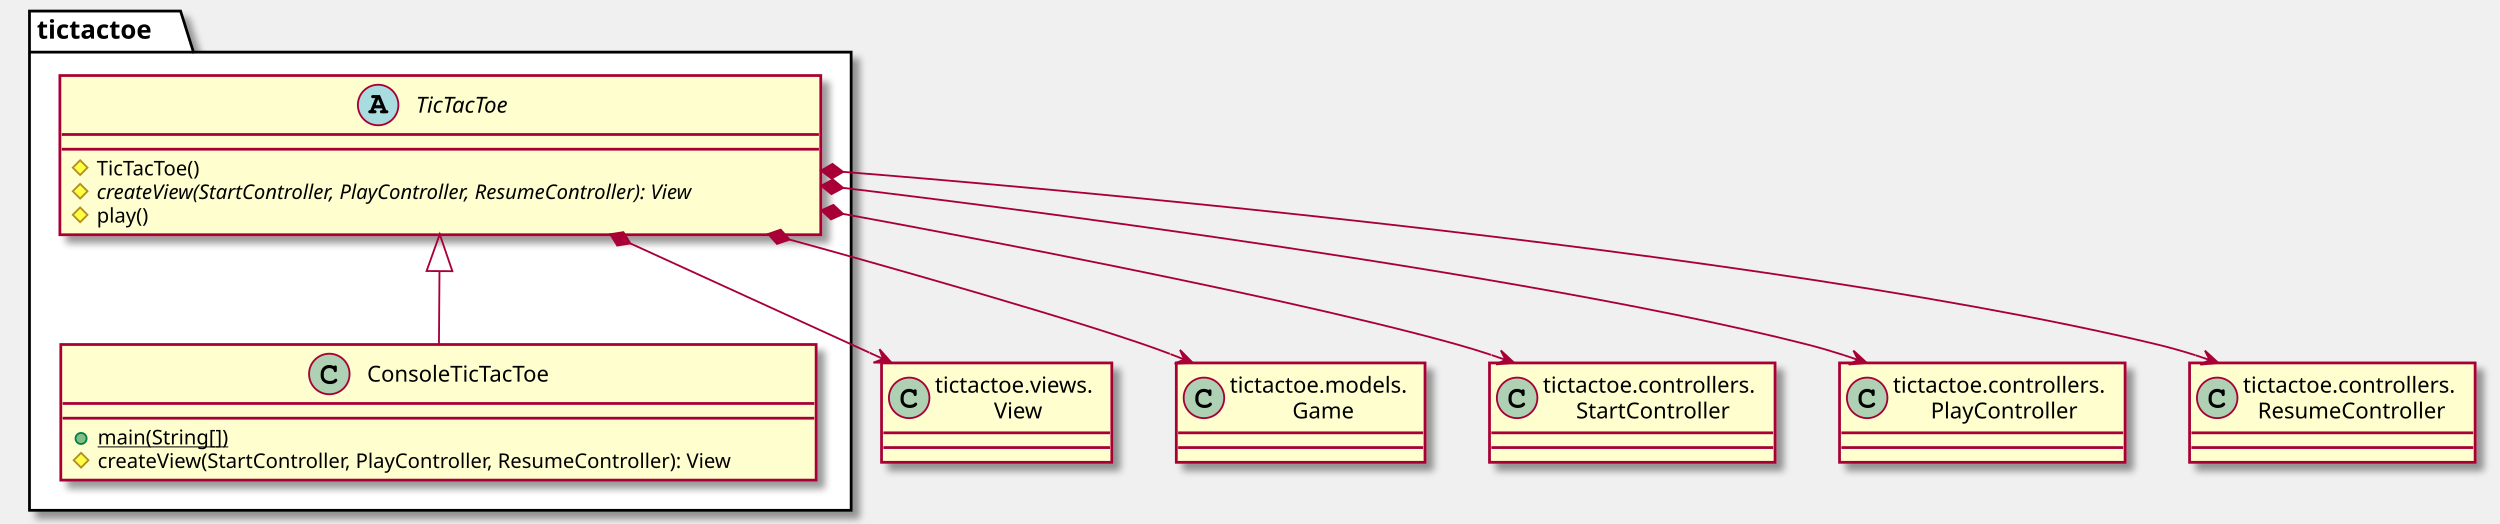
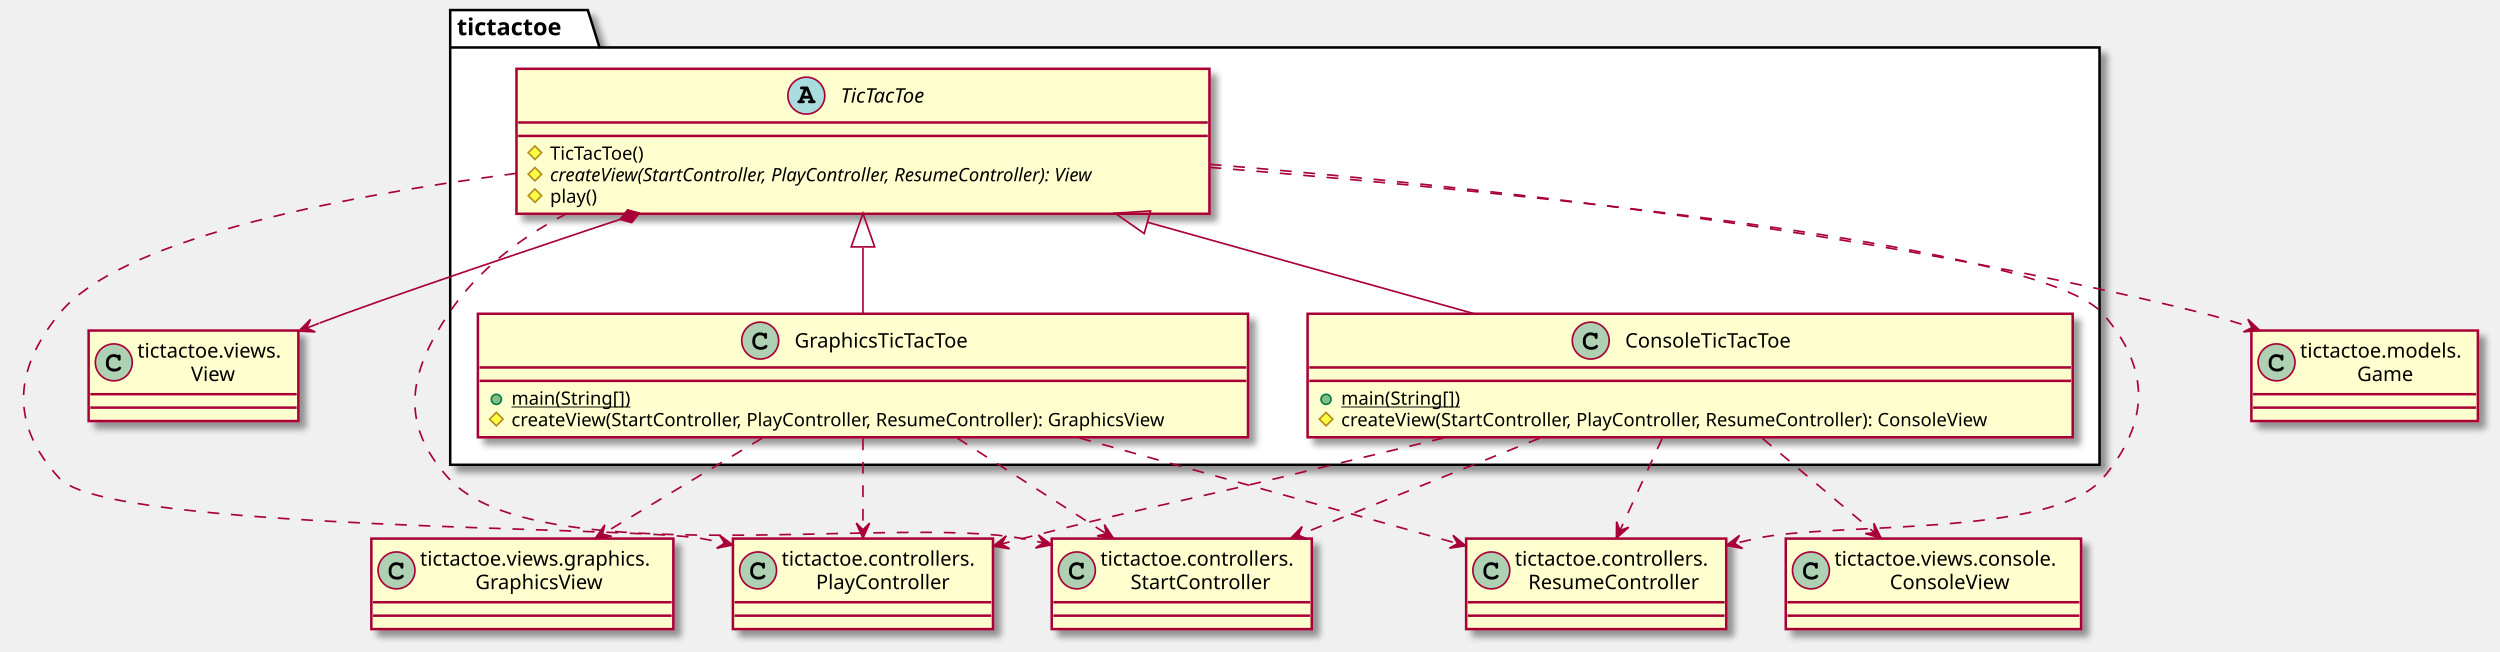
- <svg xmlns="http://www.w3.org/2000/svg" contentScriptType="application/ecmascript" contentStyleType="text/css" height="284px" preserveAspectRatio="none" style="width:1357px;height:284px;" version="1.1" viewBox="0 0 1357 284" width="1357px" zoomAndPan="magnify">
+ <svg xmlns="http://www.w3.org/2000/svg" contentScriptType="application/ecmascript" contentStyleType="text/css" height="388px" preserveAspectRatio="none" style="width:1490px;height:388px;" version="1.1" viewBox="0 0 1490 388" width="1490px" zoomAndPan="magnify">
  <defs>
-     <filter height="300%" id="f1s7tph4d55kn3" width="300%" x="-1" y="-1">
+     <filter height="300%" id="f16xtj87e3ep3w" width="300%" x="-1" y="-1">
      <feGaussianBlur result="blurOut" stdDeviation="2.0" />
      <feColorMatrix in="blurOut" result="blurOut2" type="matrix" values="0 0 0 0 0 0 0 0 0 0 0 0 0 0 0 0 0 0 .4 0" />
      <feOffset dx="4.0" dy="4.0" in="blurOut2" result="blurOut3" />
      <feBlend in="SourceGraphic" in2="blurOut3" mode="normal" />
    </filter>
  </defs>
  <g>
-     <polygon fill="#FFFFFF" filter="url(#f1s7tph4d55kn3)" points="16,6,98,6,105,28.297,462,28.297,462,277,16,277,16,6" style="stroke:#000000;stroke-width:1.5;" />
-     <line style="stroke:#000000;stroke-width:1.5;" x1="16" x2="105" y1="28.297" y2="28.297" />
-     <text fill="#000000" font-family="sans-serif" font-size="14" font-weight="bold" lengthAdjust="spacingAndGlyphs" textLength="76" x="20" y="20.995">tictactoe</text>
-     <rect codeLine="7" fill="#FEFECE" filter="url(#f1s7tph4d55kn3)" height="73.609" id="tictactoe.ConsoleTicTacToe" style="stroke:#A80036;stroke-width:1.5;" width="410" x="33" y="187" />
-     <ellipse cx="178.75" cy="203" fill="#ADD1B2" rx="11" ry="11" style="stroke:#A80036;stroke-width:1.0;" />
-     <path d="M181.094,198.672 C180.156,198.234 179.562,198.094 178.688,198.094 C176.062,198.094 174.062,200.172 174.062,202.891 L174.062,204.016 C174.062,206.594 176.172,208.484 179.062,208.484 C180.281,208.484 181.438,208.188 182.188,207.641 C182.766,207.234 183.094,206.781 183.094,206.391 C183.094,205.938 182.703,205.547 182.234,205.547 C182.016,205.547 181.812,205.625 181.625,205.812 C181.172,206.297 181.172,206.297 180.984,206.391 C180.562,206.656 179.875,206.781 179.109,206.781 C177.062,206.781 175.766,205.688 175.766,203.984 L175.766,202.891 C175.766,201.109 177.016,199.797 178.75,199.797 C179.328,199.797 179.938,199.953 180.406,200.203 C180.891,200.484 181.062,200.703 181.156,201.109 C181.219,201.516 181.25,201.641 181.391,201.766 C181.531,201.906 181.766,202.016 181.984,202.016 C182.25,202.016 182.516,201.875 182.688,201.656 C182.797,201.5 182.828,201.312 182.828,200.891 L182.828,199.469 C182.828,199.031 182.812,198.906 182.719,198.75 C182.562,198.484 182.281,198.344 181.984,198.344 C181.688,198.344 181.484,198.438 181.266,198.75 L181.094,198.672 Z " fill="#000000" />
-     <text fill="#000000" font-family="sans-serif" font-size="12" lengthAdjust="spacingAndGlyphs" textLength="110" x="199.25" y="207.154">ConsoleTicTacToe</text>
-     <line style="stroke:#A80036;stroke-width:1.5;" x1="34" x2="442" y1="219" y2="219" />
-     <line style="stroke:#A80036;stroke-width:1.5;" x1="34" x2="442" y1="227" y2="227" />
-     <ellipse cx="44" cy="238" fill="#84BE84" rx="3" ry="3" style="stroke:#038048;stroke-width:1.0;" />
-     <text fill="#000000" font-family="sans-serif" font-size="11" lengthAdjust="spacingAndGlyphs" text-decoration="underline" textLength="77" x="53" y="241.21">main(String[])</text>
-     <polygon fill="#FFFF44" points="44,245.805,48,249.805,44,253.805,40,249.805" style="stroke:#B38D22;stroke-width:1.0;" />
-     <text fill="#000000" font-family="sans-serif" font-size="11" lengthAdjust="spacingAndGlyphs" textLength="384" x="53" y="254.015">createView(StartController, PlayController, ResumeController): View</text>
-     <rect codeLine="13" fill="#FEFECE" filter="url(#f1s7tph4d55kn3)" height="86.414" id="tictactoe.TicTacToe" style="stroke:#A80036;stroke-width:1.5;" width="413" x="32.5" y="41" />
-     <ellipse cx="205.25" cy="57" fill="#A9DCDF" rx="11" ry="11" style="stroke:#A80036;stroke-width:1.0;" />
-     <path d="M207.328,58.812 L207.719,59.797 L207.328,59.797 C206.875,59.797 206.766,59.812 206.609,59.922 C206.359,60.078 206.203,60.359 206.203,60.656 C206.203,60.922 206.344,61.172 206.562,61.328 C206.703,61.453 206.906,61.5 207.328,61.5 L209.688,61.5 C210.047,61.5 210.266,61.469 210.406,61.375 C210.656,61.234 210.812,60.938 210.812,60.656 C210.812,60.375 210.672,60.125 210.453,59.969 C210.281,59.828 210.125,59.797 209.656,59.797 L206.266,51.594 L202.594,51.594 C202.141,51.594 202.016,51.609 201.859,51.703 C201.609,51.875 201.453,52.156 201.453,52.438 C201.453,52.719 201.594,52.969 201.812,53.141 C201.984,53.25 202.156,53.281 202.594,53.281 L203.672,53.281 L201.031,59.797 C200.609,59.797 200.453,59.812 200.297,59.922 C200.047,60.078 199.891,60.359 199.891,60.656 C199.891,61.219 200.266,61.5 201.016,61.5 L203.281,61.5 C203.641,61.5 203.859,61.469 203.984,61.375 C204.25,61.234 204.391,60.938 204.391,60.656 C204.391,60.375 204.266,60.125 204.047,59.953 C203.875,59.828 203.734,59.797 203.281,59.797 L202.891,59.797 L203.281,58.812 L207.328,58.812 Z M206.625,57.109 L203.953,57.109 L205.297,53.844 L206.625,57.109 Z " fill="#000000" />
-     <text fill="#000000" font-family="sans-serif" font-size="12" font-style="italic" lengthAdjust="spacingAndGlyphs" textLength="59" x="225.75" y="61.154">TicTacToe</text>
-     <line style="stroke:#A80036;stroke-width:1.5;" x1="33.5" x2="444.5" y1="73" y2="73" />
-     <line style="stroke:#A80036;stroke-width:1.5;" x1="33.5" x2="444.5" y1="81" y2="81" />
-     <polygon fill="#FFFF44" points="43.5,87,47.5,91,43.5,95,39.5,91" style="stroke:#B38D22;stroke-width:1.0;" />
-     <text fill="#000000" font-family="sans-serif" font-size="11" lengthAdjust="spacingAndGlyphs" textLength="66" x="52.5" y="95.21">TicTacToe()</text>
-     <polygon fill="#FFFF44" points="43.5,99.805,47.5,103.805,43.5,107.805,39.5,103.805" style="stroke:#B38D22;stroke-width:1.0;" />
-     <text fill="#000000" font-family="sans-serif" font-size="11" font-style="italic" lengthAdjust="spacingAndGlyphs" textLength="387" x="52.5" y="108.015">createView(StartController, PlayController, ResumeController): View</text>
-     <polygon fill="#FFFF44" points="43.5,112.609,47.5,116.609,43.5,120.609,39.5,116.609" style="stroke:#B38D22;stroke-width:1.0;" />
-     <text fill="#000000" font-family="sans-serif" font-size="11" lengthAdjust="spacingAndGlyphs" textLength="32" x="52.5" y="120.82">play()</text>
-     <rect codeLine="1" fill="#FEFECE" filter="url(#f1s7tph4d55kn3)" height="53.938" id="View" style="stroke:#A80036;stroke-width:1.5;" width="125" x="478.5" y="197" />
-     <ellipse cx="493.5" cy="215.969" fill="#ADD1B2" rx="11" ry="11" style="stroke:#A80036;stroke-width:1.0;" />
-     <path d="M495.844,211.641 C494.906,211.203 494.312,211.062 493.438,211.062 C490.812,211.062 488.812,213.141 488.812,215.859 L488.812,216.984 C488.812,219.562 490.922,221.453 493.812,221.453 C495.031,221.453 496.188,221.156 496.938,220.609 C497.516,220.203 497.844,219.75 497.844,219.359 C497.844,218.906 497.453,218.516 496.984,218.516 C496.766,218.516 496.562,218.594 496.375,218.781 C495.922,219.266 495.922,219.266 495.734,219.359 C495.312,219.625 494.625,219.75 493.859,219.75 C491.812,219.75 490.516,218.656 490.516,216.953 L490.516,215.859 C490.516,214.078 491.766,212.766 493.5,212.766 C494.078,212.766 494.688,212.922 495.156,213.172 C495.641,213.453 495.812,213.672 495.906,214.078 C495.969,214.484 496,214.609 496.141,214.734 C496.281,214.875 496.516,214.984 496.734,214.984 C497,214.984 497.266,214.844 497.438,214.625 C497.547,214.469 497.578,214.281 497.578,213.859 L497.578,212.438 C497.578,212 497.562,211.875 497.469,211.719 C497.312,211.453 497.031,211.312 496.734,211.312 C496.438,211.312 496.234,211.406 496.016,211.719 L495.844,211.641 Z " fill="#000000" />
-     <text fill="#000000" font-family="sans-serif" font-size="12" lengthAdjust="spacingAndGlyphs" textLength="93" x="507.5" y="213.139">tictactoe.views.</text>
-     <text fill="#000000" font-family="sans-serif" font-size="12" lengthAdjust="spacingAndGlyphs" textLength="29" x="539.5" y="227.107">View</text>
-     <line style="stroke:#A80036;stroke-width:1.5;" x1="479.5" x2="602.5" y1="234.938" y2="234.938" />
-     <line style="stroke:#A80036;stroke-width:1.5;" x1="479.5" x2="602.5" y1="242.938" y2="242.938" />
-     <rect codeLine="2" fill="#FEFECE" filter="url(#f1s7tph4d55kn3)" height="53.938" id="Game" style="stroke:#A80036;stroke-width:1.5;" width="135" x="638.5" y="197" />
-     <ellipse cx="653.5" cy="215.969" fill="#ADD1B2" rx="11" ry="11" style="stroke:#A80036;stroke-width:1.0;" />
-     <path d="M655.844,211.641 C654.906,211.203 654.312,211.062 653.438,211.062 C650.812,211.062 648.812,213.141 648.812,215.859 L648.812,216.984 C648.812,219.562 650.922,221.453 653.812,221.453 C655.031,221.453 656.188,221.156 656.938,220.609 C657.516,220.203 657.844,219.75 657.844,219.359 C657.844,218.906 657.453,218.516 656.984,218.516 C656.766,218.516 656.562,218.594 656.375,218.781 C655.922,219.266 655.922,219.266 655.734,219.359 C655.312,219.625 654.625,219.75 653.859,219.75 C651.812,219.75 650.516,218.656 650.516,216.953 L650.516,215.859 C650.516,214.078 651.766,212.766 653.5,212.766 C654.078,212.766 654.688,212.922 655.156,213.172 C655.641,213.453 655.812,213.672 655.906,214.078 C655.969,214.484 656,214.609 656.141,214.734 C656.281,214.875 656.516,214.984 656.734,214.984 C657,214.984 657.266,214.844 657.438,214.625 C657.547,214.469 657.578,214.281 657.578,213.859 L657.578,212.438 C657.578,212 657.562,211.875 657.469,211.719 C657.312,211.453 657.031,211.312 656.734,211.312 C656.438,211.312 656.234,211.406 656.016,211.719 L655.844,211.641 Z " fill="#000000" />
-     <text fill="#000000" font-family="sans-serif" font-size="12" lengthAdjust="spacingAndGlyphs" textLength="103" x="667.5" y="213.139">tictactoe.models.</text>
-     <text fill="#000000" font-family="sans-serif" font-size="12" lengthAdjust="spacingAndGlyphs" textLength="35" x="701.5" y="227.107">Game</text>
-     <line style="stroke:#A80036;stroke-width:1.5;" x1="639.5" x2="772.5" y1="234.938" y2="234.938" />
-     <line style="stroke:#A80036;stroke-width:1.5;" x1="639.5" x2="772.5" y1="242.938" y2="242.938" />
-     <rect codeLine="3" fill="#FEFECE" filter="url(#f1s7tph4d55kn3)" height="53.938" id="StartController" style="stroke:#A80036;stroke-width:1.5;" width="155" x="808.5" y="197" />
-     <ellipse cx="823.5" cy="215.969" fill="#ADD1B2" rx="11" ry="11" style="stroke:#A80036;stroke-width:1.0;" />
-     <path d="M825.844,211.641 C824.906,211.203 824.312,211.062 823.438,211.062 C820.812,211.062 818.812,213.141 818.812,215.859 L818.812,216.984 C818.812,219.562 820.922,221.453 823.812,221.453 C825.031,221.453 826.188,221.156 826.938,220.609 C827.516,220.203 827.844,219.75 827.844,219.359 C827.844,218.906 827.453,218.516 826.984,218.516 C826.766,218.516 826.562,218.594 826.375,218.781 C825.922,219.266 825.922,219.266 825.734,219.359 C825.312,219.625 824.625,219.75 823.859,219.75 C821.812,219.75 820.516,218.656 820.516,216.953 L820.516,215.859 C820.516,214.078 821.766,212.766 823.5,212.766 C824.078,212.766 824.688,212.922 825.156,213.172 C825.641,213.453 825.812,213.672 825.906,214.078 C825.969,214.484 826,214.609 826.141,214.734 C826.281,214.875 826.516,214.984 826.734,214.984 C827,214.984 827.266,214.844 827.438,214.625 C827.547,214.469 827.578,214.281 827.578,213.859 L827.578,212.438 C827.578,212 827.562,211.875 827.469,211.719 C827.312,211.453 827.031,211.312 826.734,211.312 C826.438,211.312 826.234,211.406 826.016,211.719 L825.844,211.641 Z " fill="#000000" />
-     <text fill="#000000" font-family="sans-serif" font-size="12" lengthAdjust="spacingAndGlyphs" textLength="123" x="837.5" y="213.139">tictactoe.controllers.</text>
-     <text fill="#000000" font-family="sans-serif" font-size="12" lengthAdjust="spacingAndGlyphs" textLength="87" x="855.5" y="227.107">StartController</text>
-     <line style="stroke:#A80036;stroke-width:1.5;" x1="809.5" x2="962.5" y1="234.938" y2="234.938" />
-     <line style="stroke:#A80036;stroke-width:1.5;" x1="809.5" x2="962.5" y1="242.938" y2="242.938" />
-     <rect codeLine="4" fill="#FEFECE" filter="url(#f1s7tph4d55kn3)" height="53.938" id="PlayController" style="stroke:#A80036;stroke-width:1.5;" width="155" x="998.5" y="197" />
-     <ellipse cx="1013.5" cy="215.969" fill="#ADD1B2" rx="11" ry="11" style="stroke:#A80036;stroke-width:1.0;" />
-     <path d="M1015.844,211.641 C1014.906,211.203 1014.312,211.062 1013.438,211.062 C1010.812,211.062 1008.812,213.141 1008.812,215.859 L1008.812,216.984 C1008.812,219.562 1010.922,221.453 1013.812,221.453 C1015.031,221.453 1016.188,221.156 1016.938,220.609 C1017.516,220.203 1017.844,219.75 1017.844,219.359 C1017.844,218.906 1017.453,218.516 1016.984,218.516 C1016.766,218.516 1016.562,218.594 1016.375,218.781 C1015.922,219.266 1015.922,219.266 1015.734,219.359 C1015.312,219.625 1014.625,219.75 1013.859,219.75 C1011.812,219.75 1010.516,218.656 1010.516,216.953 L1010.516,215.859 C1010.516,214.078 1011.766,212.766 1013.5,212.766 C1014.078,212.766 1014.688,212.922 1015.156,213.172 C1015.641,213.453 1015.812,213.672 1015.906,214.078 C1015.969,214.484 1016,214.609 1016.141,214.734 C1016.281,214.875 1016.516,214.984 1016.734,214.984 C1017,214.984 1017.266,214.844 1017.438,214.625 C1017.547,214.469 1017.578,214.281 1017.578,213.859 L1017.578,212.438 C1017.578,212 1017.562,211.875 1017.469,211.719 C1017.312,211.453 1017.031,211.312 1016.734,211.312 C1016.438,211.312 1016.234,211.406 1016.016,211.719 L1015.844,211.641 Z " fill="#000000" />
-     <text fill="#000000" font-family="sans-serif" font-size="12" lengthAdjust="spacingAndGlyphs" textLength="123" x="1027.5" y="213.139">tictactoe.controllers.</text>
-     <text fill="#000000" font-family="sans-serif" font-size="12" lengthAdjust="spacingAndGlyphs" textLength="82" x="1048" y="227.107">PlayController</text>
-     <line style="stroke:#A80036;stroke-width:1.5;" x1="999.5" x2="1152.5" y1="234.938" y2="234.938" />
-     <line style="stroke:#A80036;stroke-width:1.5;" x1="999.5" x2="1152.5" y1="242.938" y2="242.938" />
-     <rect codeLine="5" fill="#FEFECE" filter="url(#f1s7tph4d55kn3)" height="53.938" id="ResumeController" style="stroke:#A80036;stroke-width:1.5;" width="155" x="1188.5" y="197" />
-     <ellipse cx="1203.5" cy="215.969" fill="#ADD1B2" rx="11" ry="11" style="stroke:#A80036;stroke-width:1.0;" />
-     <path d="M1205.844,211.641 C1204.906,211.203 1204.312,211.062 1203.438,211.062 C1200.812,211.062 1198.812,213.141 1198.812,215.859 L1198.812,216.984 C1198.812,219.562 1200.922,221.453 1203.812,221.453 C1205.031,221.453 1206.188,221.156 1206.938,220.609 C1207.516,220.203 1207.844,219.75 1207.844,219.359 C1207.844,218.906 1207.453,218.516 1206.984,218.516 C1206.766,218.516 1206.562,218.594 1206.375,218.781 C1205.922,219.266 1205.922,219.266 1205.734,219.359 C1205.312,219.625 1204.625,219.75 1203.859,219.75 C1201.812,219.75 1200.516,218.656 1200.516,216.953 L1200.516,215.859 C1200.516,214.078 1201.766,212.766 1203.5,212.766 C1204.078,212.766 1204.688,212.922 1205.156,213.172 C1205.641,213.453 1205.812,213.672 1205.906,214.078 C1205.969,214.484 1206,214.609 1206.141,214.734 C1206.281,214.875 1206.516,214.984 1206.734,214.984 C1207,214.984 1207.266,214.844 1207.438,214.625 C1207.547,214.469 1207.578,214.281 1207.578,213.859 L1207.578,212.438 C1207.578,212 1207.562,211.875 1207.469,211.719 C1207.312,211.453 1207.031,211.312 1206.734,211.312 C1206.438,211.312 1206.234,211.406 1206.016,211.719 L1205.844,211.641 Z " fill="#000000" />
-     <text fill="#000000" font-family="sans-serif" font-size="12" lengthAdjust="spacingAndGlyphs" textLength="123" x="1217.5" y="213.139">tictactoe.controllers.</text>
-     <text fill="#000000" font-family="sans-serif" font-size="12" lengthAdjust="spacingAndGlyphs" textLength="107" x="1225.5" y="227.107">ResumeController</text>
-     <line style="stroke:#A80036;stroke-width:1.5;" x1="1189.5" x2="1342.5" y1="234.938" y2="234.938" />
-     <line style="stroke:#A80036;stroke-width:1.5;" x1="1189.5" x2="1342.5" y1="242.938" y2="242.938" />
-     <path codeLine="11" d="M238.546,147.623 C238.449,161.004 238.35,174.707 238.263,186.697 " fill="none" id="tictactoe.TicTacToe-backto-tictactoe.ConsoleTicTacToe" style="stroke:#A80036;stroke-width:1.0;" />
-     <polygon fill="none" points="231.55,147.103,238.695,127.154,245.549,147.205,231.55,147.103" style="stroke:#A80036;stroke-width:1.0;" />
-     <path codeLine="18" d="M428.557,130.03 C428.557,130.03 559.503,165.883 621,187 C625.59,188.576 630.283,190.283 634.991,192.068 " fill="none" id="tictactoe.TicTacToe-Game" style="stroke:#A80036;stroke-width:1.0;" />
-     <polygon fill="#A80036" points="647.427,196.938,640.505,189.931,642.771,195.114,637.588,197.38,647.427,196.938" style="stroke:#A80036;stroke-width:1.0;" />
-     <line style="stroke:#A80036;stroke-width:1.0;" x1="642.771" x2="635.322" y1="195.114" y2="192.198" />
-     <polygon fill="#A80036" points="416.943,127.01,421.743,132.391,428.557,130.03,423.757,124.649,416.943,127.01" style="stroke:#A80036;stroke-width:1.0;" />
-     <path codeLine="19" d="M342.166,132.141 C342.166,132.141 433.793,174.011 471.917,191.432 " fill="none" id="tictactoe.TicTacToe-View" style="stroke:#A80036;stroke-width:1.0;" />
-     <polygon fill="#A80036" points="483.924,196.919,477.401,189.54,479.376,194.841,474.076,196.817,483.924,196.919" style="stroke:#A80036;stroke-width:1.0;" />
-     <line style="stroke:#A80036;stroke-width:1.0;" x1="479.376" x2="472.1" y1="194.841" y2="191.516" />
-     <polygon fill="#A80036" points="331.251,127.154,335.046,133.286,342.166,132.141,338.371,126.009,331.251,127.154" style="stroke:#A80036;stroke-width:1.0;" />
-     <path codeLine="20" d="M457.646,116.126 C457.646,116.126 683.1,156.85 791,187 C797.001,188.677 803.155,190.576 809.306,192.605 " fill="none" id="tictactoe.TicTacToe-StartController" style="stroke:#A80036;stroke-width:1.0;" />
-     <polygon fill="#A80036" points="821.875,196.922,814.662,190.215,817.146,195.298,812.064,197.782,821.875,196.922" style="stroke:#A80036;stroke-width:1.0;" />
-     <line style="stroke:#A80036;stroke-width:1.0;" x1="817.146" x2="809.58" y1="195.298" y2="192.7" />
-     <polygon fill="#A80036" points="445.805,114.181,451.077,119.101,457.646,116.126,452.374,111.207,445.805,114.181" style="stroke:#A80036;stroke-width:1.0;" />
-     <path codeLine="21" d="M457.658,101.991 C457.658,101.991 808.382,143.03 981,187 C987.54,188.666 994.248,190.638 1000.93,192.788 " fill="none" id="tictactoe.TicTacToe-PlayController" style="stroke:#A80036;stroke-width:1.0;" />
-     <polygon fill="#A80036" points="1013.27,196.962,1006.028,190.288,1008.534,195.359,1003.463,197.865,1013.27,196.962" style="stroke:#A80036;stroke-width:1.0;" />
-     <line style="stroke:#A80036;stroke-width:1.0;" x1="1008.534" x2="1000.961" y1="195.359" y2="192.799" />
-     <polygon fill="#A80036" points="445.715,100.821,451.297,105.387,457.658,101.991,452.076,97.425,445.715,100.821" style="stroke:#A80036;stroke-width:1.0;" />
-     <path codeLine="22" d="M457.626,93.3 C457.626,93.3 931.378,129.472 1171,187 C1177.81,188.634 1184.79,190.627 1191.72,192.827 " fill="none" id="tictactoe.TicTacToe-ResumeController" style="stroke:#A80036;stroke-width:1.0;" />
-     <polygon fill="#A80036" points="1204.11,196.981,1196.846,190.33,1199.369,195.393,1194.306,197.916,1204.11,196.981" style="stroke:#A80036;stroke-width:1.0;" />
-     <line style="stroke:#A80036;stroke-width:1.0;" x1="1199.369" x2="1191.785" y1="195.393" y2="192.848" />
-     <polygon fill="#A80036" points="445.645,92.625,451.411,96.956,457.626,93.3,451.861,88.969,445.645,92.625" style="stroke:#A80036;stroke-width:1.0;" />
+     <polygon fill="#FFFFFF" filter="url(#f16xtj87e3ep3w)" points="268.322,6,350.322,6,357.322,28.297,1251.32,28.297,1251.32,277,268.322,277,268.322,6" style="stroke:#000000;stroke-width:1.5;" />
+     <line style="stroke:#000000;stroke-width:1.5;" x1="268.322" x2="357.322" y1="28.297" y2="28.297" />
+     <text fill="#000000" font-family="sans-serif" font-size="14" font-weight="bold" lengthAdjust="spacingAndGlyphs" textLength="76" x="272.322" y="20.995">tictactoe</text>
+     <rect codeLine="9" fill="#FEFECE" filter="url(#f16xtj87e3ep3w)" height="73.609" id="tictactoe.ConsoleTicTacToe" style="stroke:#A80036;stroke-width:1.5;" width="456" x="779.322" y="187" />
+     <ellipse cx="948.072" cy="203" fill="#ADD1B2" rx="11" ry="11" style="stroke:#A80036;stroke-width:1.0;" />
+     <path d="M950.416,198.672 C949.478,198.234 948.884,198.094 948.009,198.094 C945.384,198.094 943.384,200.172 943.384,202.891 L943.384,204.016 C943.384,206.594 945.494,208.484 948.384,208.484 C949.603,208.484 950.759,208.188 951.509,207.641 C952.087,207.234 952.416,206.781 952.416,206.391 C952.416,205.938 952.025,205.547 951.556,205.547 C951.337,205.547 951.134,205.625 950.947,205.812 C950.494,206.297 950.494,206.297 950.306,206.391 C949.884,206.656 949.197,206.781 948.431,206.781 C946.384,206.781 945.087,205.688 945.087,203.984 L945.087,202.891 C945.087,201.109 946.337,199.797 948.072,199.797 C948.65,199.797 949.259,199.953 949.728,200.203 C950.212,200.484 950.384,200.703 950.478,201.109 C950.541,201.516 950.572,201.641 950.712,201.766 C950.853,201.906 951.087,202.016 951.306,202.016 C951.572,202.016 951.837,201.875 952.009,201.656 C952.119,201.5 952.15,201.312 952.15,200.891 L952.15,199.469 C952.15,199.031 952.134,198.906 952.041,198.75 C951.884,198.484 951.603,198.344 951.306,198.344 C951.009,198.344 950.806,198.438 950.587,198.75 L950.416,198.672 Z " fill="#000000" />
+     <text fill="#000000" font-family="sans-serif" font-size="12" lengthAdjust="spacingAndGlyphs" textLength="110" x="968.572" y="207.154">ConsoleTicTacToe</text>
+     <line style="stroke:#A80036;stroke-width:1.5;" x1="780.322" x2="1234.322" y1="219" y2="219" />
+     <line style="stroke:#A80036;stroke-width:1.5;" x1="780.322" x2="1234.322" y1="227" y2="227" />
+     <ellipse cx="790.322" cy="238" fill="#84BE84" rx="3" ry="3" style="stroke:#038048;stroke-width:1.0;" />
+     <text fill="#000000" font-family="sans-serif" font-size="11" lengthAdjust="spacingAndGlyphs" text-decoration="underline" textLength="77" x="799.322" y="241.21">main(String[])</text>
+     <polygon fill="#FFFF44" points="790.322,245.805,794.322,249.805,790.322,253.805,786.322,249.805" style="stroke:#B38D22;stroke-width:1.0;" />
+     <text fill="#000000" font-family="sans-serif" font-size="11" lengthAdjust="spacingAndGlyphs" textLength="430" x="799.322" y="254.015">createView(StartController, PlayController, ResumeController): ConsoleView</text>
+     <rect codeLine="29" fill="#FEFECE" filter="url(#f16xtj87e3ep3w)" height="86.414" id="tictactoe.TicTacToe" style="stroke:#A80036;stroke-width:1.5;" width="413" x="307.822" y="41" />
+     <ellipse cx="480.572" cy="57" fill="#A9DCDF" rx="11" ry="11" style="stroke:#A80036;stroke-width:1.0;" />
+     <path d="M482.65,58.812 L483.041,59.797 L482.65,59.797 C482.197,59.797 482.087,59.812 481.931,59.922 C481.681,60.078 481.525,60.359 481.525,60.656 C481.525,60.922 481.666,61.172 481.884,61.328 C482.025,61.453 482.228,61.5 482.65,61.5 L485.009,61.5 C485.369,61.5 485.587,61.469 485.728,61.375 C485.978,61.234 486.134,60.938 486.134,60.656 C486.134,60.375 485.994,60.125 485.775,59.969 C485.603,59.828 485.447,59.797 484.978,59.797 L481.587,51.594 L477.916,51.594 C477.462,51.594 477.337,51.609 477.181,51.703 C476.931,51.875 476.775,52.156 476.775,52.438 C476.775,52.719 476.916,52.969 477.134,53.141 C477.306,53.25 477.478,53.281 477.916,53.281 L478.994,53.281 L476.353,59.797 C475.931,59.797 475.775,59.812 475.619,59.922 C475.369,60.078 475.212,60.359 475.212,60.656 C475.212,61.219 475.587,61.5 476.337,61.5 L478.603,61.5 C478.962,61.5 479.181,61.469 479.306,61.375 C479.572,61.234 479.712,60.938 479.712,60.656 C479.712,60.375 479.587,60.125 479.369,59.953 C479.197,59.828 479.056,59.797 478.603,59.797 L478.212,59.797 L478.603,58.812 L482.65,58.812 Z M481.947,57.109 L479.275,57.109 L480.619,53.844 L481.947,57.109 Z " fill="#000000" />
+     <text fill="#000000" font-family="sans-serif" font-size="12" font-style="italic" lengthAdjust="spacingAndGlyphs" textLength="59" x="501.072" y="61.154">TicTacToe</text>
+     <line style="stroke:#A80036;stroke-width:1.5;" x1="308.822" x2="719.822" y1="73" y2="73" />
+     <line style="stroke:#A80036;stroke-width:1.5;" x1="308.822" x2="719.822" y1="81" y2="81" />
+     <polygon fill="#FFFF44" points="318.822,87,322.822,91,318.822,95,314.822,91" style="stroke:#B38D22;stroke-width:1.0;" />
+     <text fill="#000000" font-family="sans-serif" font-size="11" lengthAdjust="spacingAndGlyphs" textLength="66" x="327.822" y="95.21">TicTacToe()</text>
+     <polygon fill="#FFFF44" points="318.822,99.805,322.822,103.805,318.822,107.805,314.822,103.805" style="stroke:#B38D22;stroke-width:1.0;" />
+     <text fill="#000000" font-family="sans-serif" font-size="11" font-style="italic" lengthAdjust="spacingAndGlyphs" textLength="387" x="327.822" y="108.015">createView(StartController, PlayController, ResumeController): View</text>
+     <polygon fill="#FFFF44" points="318.822,112.609,322.822,116.609,318.822,120.609,314.822,116.609" style="stroke:#B38D22;stroke-width:1.0;" />
+     <text fill="#000000" font-family="sans-serif" font-size="11" lengthAdjust="spacingAndGlyphs" textLength="32" x="327.822" y="120.82">play()</text>
+     <rect codeLine="19" fill="#FEFECE" filter="url(#f16xtj87e3ep3w)" height="73.609" id="tictactoe.GraphicsTicTacToe" style="stroke:#A80036;stroke-width:1.5;" width="459" x="284.822" y="187" />
+     <ellipse cx="453.072" cy="203" fill="#ADD1B2" rx="11" ry="11" style="stroke:#A80036;stroke-width:1.0;" />
+     <path d="M455.416,198.672 C454.478,198.234 453.884,198.094 453.009,198.094 C450.384,198.094 448.384,200.172 448.384,202.891 L448.384,204.016 C448.384,206.594 450.494,208.484 453.384,208.484 C454.603,208.484 455.759,208.188 456.509,207.641 C457.087,207.234 457.416,206.781 457.416,206.391 C457.416,205.938 457.025,205.547 456.556,205.547 C456.337,205.547 456.134,205.625 455.947,205.812 C455.494,206.297 455.494,206.297 455.306,206.391 C454.884,206.656 454.197,206.781 453.431,206.781 C451.384,206.781 450.087,205.688 450.087,203.984 L450.087,202.891 C450.087,201.109 451.337,199.797 453.072,199.797 C453.65,199.797 454.259,199.953 454.728,200.203 C455.212,200.484 455.384,200.703 455.478,201.109 C455.541,201.516 455.572,201.641 455.712,201.766 C455.853,201.906 456.087,202.016 456.306,202.016 C456.572,202.016 456.837,201.875 457.009,201.656 C457.119,201.5 457.15,201.312 457.15,200.891 L457.15,199.469 C457.15,199.031 457.134,198.906 457.041,198.75 C456.884,198.484 456.603,198.344 456.306,198.344 C456.009,198.344 455.806,198.438 455.587,198.75 L455.416,198.672 Z " fill="#000000" />
+     <text fill="#000000" font-family="sans-serif" font-size="12" lengthAdjust="spacingAndGlyphs" textLength="114" x="473.572" y="207.154">GraphicsTicTacToe</text>
+     <line style="stroke:#A80036;stroke-width:1.5;" x1="285.822" x2="742.822" y1="219" y2="219" />
+     <line style="stroke:#A80036;stroke-width:1.5;" x1="285.822" x2="742.822" y1="227" y2="227" />
+     <ellipse cx="295.822" cy="238" fill="#84BE84" rx="3" ry="3" style="stroke:#038048;stroke-width:1.0;" />
+     <text fill="#000000" font-family="sans-serif" font-size="11" lengthAdjust="spacingAndGlyphs" text-decoration="underline" textLength="77" x="304.822" y="241.21">main(String[])</text>
+     <polygon fill="#FFFF44" points="295.822,245.805,299.822,249.805,295.822,253.805,291.822,249.805" style="stroke:#B38D22;stroke-width:1.0;" />
+     <text fill="#000000" font-family="sans-serif" font-size="11" lengthAdjust="spacingAndGlyphs" textLength="433" x="304.822" y="254.015">createView(StartController, PlayController, ResumeController): GraphicsView</text>
+     <rect codeLine="1" fill="#FEFECE" filter="url(#f16xtj87e3ep3w)" height="53.938" id="View" style="stroke:#A80036;stroke-width:1.5;" width="125" x="52.822" y="197" />
+     <ellipse cx="67.822" cy="215.969" fill="#ADD1B2" rx="11" ry="11" style="stroke:#A80036;stroke-width:1.0;" />
+     <path d="M70.166,211.641 C69.228,211.203 68.634,211.062 67.759,211.062 C65.134,211.062 63.134,213.141 63.134,215.859 L63.134,216.984 C63.134,219.562 65.244,221.453 68.134,221.453 C69.353,221.453 70.509,221.156 71.259,220.609 C71.838,220.203 72.166,219.75 72.166,219.359 C72.166,218.906 71.775,218.516 71.306,218.516 C71.088,218.516 70.884,218.594 70.697,218.781 C70.244,219.266 70.244,219.266 70.056,219.359 C69.634,219.625 68.947,219.75 68.181,219.75 C66.134,219.75 64.838,218.656 64.838,216.953 L64.838,215.859 C64.838,214.078 66.088,212.766 67.822,212.766 C68.4,212.766 69.009,212.922 69.478,213.172 C69.963,213.453 70.134,213.672 70.228,214.078 C70.291,214.484 70.322,214.609 70.463,214.734 C70.603,214.875 70.838,214.984 71.056,214.984 C71.322,214.984 71.588,214.844 71.759,214.625 C71.869,214.469 71.9,214.281 71.9,213.859 L71.9,212.438 C71.9,212 71.884,211.875 71.791,211.719 C71.634,211.453 71.353,211.312 71.056,211.312 C70.759,211.312 70.556,211.406 70.338,211.719 L70.166,211.641 Z " fill="#000000" />
+     <text fill="#000000" font-family="sans-serif" font-size="12" lengthAdjust="spacingAndGlyphs" textLength="93" x="81.822" y="213.139">tictactoe.views.</text>
+     <text fill="#000000" font-family="sans-serif" font-size="12" lengthAdjust="spacingAndGlyphs" textLength="29" x="113.822" y="227.107">View</text>
+     <line style="stroke:#A80036;stroke-width:1.5;" x1="53.822" x2="176.822" y1="234.938" y2="234.938" />
+     <line style="stroke:#A80036;stroke-width:1.5;" x1="53.822" x2="176.822" y1="242.938" y2="242.938" />
+     <rect codeLine="2" fill="#FEFECE" filter="url(#f16xtj87e3ep3w)" height="53.938" id="Game" style="stroke:#A80036;stroke-width:1.5;" width="135" x="1341.82" y="197" />
+     <ellipse cx="1356.82" cy="215.969" fill="#ADD1B2" rx="11" ry="11" style="stroke:#A80036;stroke-width:1.0;" />
+     <path d="M1359.164,211.641 C1358.226,211.203 1357.632,211.062 1356.757,211.062 C1354.132,211.062 1352.132,213.141 1352.132,215.859 L1352.132,216.984 C1352.132,219.562 1354.242,221.453 1357.132,221.453 C1358.351,221.453 1359.507,221.156 1360.257,220.609 C1360.835,220.203 1361.164,219.75 1361.164,219.359 C1361.164,218.906 1360.773,218.516 1360.304,218.516 C1360.085,218.516 1359.882,218.594 1359.695,218.781 C1359.242,219.266 1359.242,219.266 1359.054,219.359 C1358.632,219.625 1357.945,219.75 1357.179,219.75 C1355.132,219.75 1353.835,218.656 1353.835,216.953 L1353.835,215.859 C1353.835,214.078 1355.085,212.766 1356.82,212.766 C1357.398,212.766 1358.007,212.922 1358.476,213.172 C1358.96,213.453 1359.132,213.672 1359.226,214.078 C1359.289,214.484 1359.32,214.609 1359.46,214.734 C1359.601,214.875 1359.835,214.984 1360.054,214.984 C1360.32,214.984 1360.585,214.844 1360.757,214.625 C1360.867,214.469 1360.898,214.281 1360.898,213.859 L1360.898,212.438 C1360.898,212 1360.882,211.875 1360.789,211.719 C1360.632,211.453 1360.351,211.312 1360.054,211.312 C1359.757,211.312 1359.554,211.406 1359.335,211.719 L1359.164,211.641 Z " fill="#000000" />
+     <text fill="#000000" font-family="sans-serif" font-size="12" lengthAdjust="spacingAndGlyphs" textLength="103" x="1370.82" y="213.139">tictactoe.models.</text>
+     <text fill="#000000" font-family="sans-serif" font-size="12" lengthAdjust="spacingAndGlyphs" textLength="35" x="1404.82" y="227.107">Game</text>
+     <line style="stroke:#A80036;stroke-width:1.5;" x1="1342.82" x2="1475.82" y1="234.938" y2="234.938" />
+     <line style="stroke:#A80036;stroke-width:1.5;" x1="1342.82" x2="1475.82" y1="242.938" y2="242.938" />
+     <rect codeLine="3" fill="#FEFECE" filter="url(#f16xtj87e3ep3w)" height="53.938" id="StartController" style="stroke:#A80036;stroke-width:1.5;" width="155" x="626.822" y="321" />
+     <ellipse cx="641.822" cy="339.969" fill="#ADD1B2" rx="11" ry="11" style="stroke:#A80036;stroke-width:1.0;" />
+     <path d="M644.166,335.641 C643.228,335.203 642.634,335.062 641.759,335.062 C639.134,335.062 637.134,337.141 637.134,339.859 L637.134,340.984 C637.134,343.562 639.244,345.453 642.134,345.453 C643.353,345.453 644.509,345.156 645.259,344.609 C645.837,344.203 646.166,343.75 646.166,343.359 C646.166,342.906 645.775,342.516 645.306,342.516 C645.087,342.516 644.884,342.594 644.697,342.781 C644.244,343.266 644.244,343.266 644.056,343.359 C643.634,343.625 642.947,343.75 642.181,343.75 C640.134,343.75 638.837,342.656 638.837,340.953 L638.837,339.859 C638.837,338.078 640.087,336.766 641.822,336.766 C642.4,336.766 643.009,336.922 643.478,337.172 C643.962,337.453 644.134,337.672 644.228,338.078 C644.291,338.484 644.322,338.609 644.462,338.734 C644.603,338.875 644.837,338.984 645.056,338.984 C645.322,338.984 645.587,338.844 645.759,338.625 C645.869,338.469 645.9,338.281 645.9,337.859 L645.9,336.438 C645.9,336 645.884,335.875 645.791,335.719 C645.634,335.453 645.353,335.312 645.056,335.312 C644.759,335.312 644.556,335.406 644.337,335.719 L644.166,335.641 Z " fill="#000000" />
+     <text fill="#000000" font-family="sans-serif" font-size="12" lengthAdjust="spacingAndGlyphs" textLength="123" x="655.822" y="337.139">tictactoe.controllers.</text>
+     <text fill="#000000" font-family="sans-serif" font-size="12" lengthAdjust="spacingAndGlyphs" textLength="87" x="673.822" y="351.107">StartController</text>
+     <line style="stroke:#A80036;stroke-width:1.5;" x1="627.822" x2="780.822" y1="358.938" y2="358.938" />
+     <line style="stroke:#A80036;stroke-width:1.5;" x1="627.822" x2="780.822" y1="366.938" y2="366.938" />
+     <rect codeLine="4" fill="#FEFECE" filter="url(#f16xtj87e3ep3w)" height="53.938" id="PlayController" style="stroke:#A80036;stroke-width:1.5;" width="155" x="436.822" y="321" />
+     <ellipse cx="451.822" cy="339.969" fill="#ADD1B2" rx="11" ry="11" style="stroke:#A80036;stroke-width:1.0;" />
+     <path d="M454.166,335.641 C453.228,335.203 452.634,335.062 451.759,335.062 C449.134,335.062 447.134,337.141 447.134,339.859 L447.134,340.984 C447.134,343.562 449.244,345.453 452.134,345.453 C453.353,345.453 454.509,345.156 455.259,344.609 C455.837,344.203 456.166,343.75 456.166,343.359 C456.166,342.906 455.775,342.516 455.306,342.516 C455.087,342.516 454.884,342.594 454.697,342.781 C454.244,343.266 454.244,343.266 454.056,343.359 C453.634,343.625 452.947,343.75 452.181,343.75 C450.134,343.75 448.837,342.656 448.837,340.953 L448.837,339.859 C448.837,338.078 450.087,336.766 451.822,336.766 C452.4,336.766 453.009,336.922 453.478,337.172 C453.962,337.453 454.134,337.672 454.228,338.078 C454.291,338.484 454.322,338.609 454.462,338.734 C454.603,338.875 454.837,338.984 455.056,338.984 C455.322,338.984 455.587,338.844 455.759,338.625 C455.869,338.469 455.9,338.281 455.9,337.859 L455.9,336.438 C455.9,336 455.884,335.875 455.791,335.719 C455.634,335.453 455.353,335.312 455.056,335.312 C454.759,335.312 454.556,335.406 454.337,335.719 L454.166,335.641 Z " fill="#000000" />
+     <text fill="#000000" font-family="sans-serif" font-size="12" lengthAdjust="spacingAndGlyphs" textLength="123" x="465.822" y="337.139">tictactoe.controllers.</text>
+     <text fill="#000000" font-family="sans-serif" font-size="12" lengthAdjust="spacingAndGlyphs" textLength="82" x="486.322" y="351.107">PlayController</text>
+     <line style="stroke:#A80036;stroke-width:1.5;" x1="437.822" x2="590.822" y1="358.938" y2="358.938" />
+     <line style="stroke:#A80036;stroke-width:1.5;" x1="437.822" x2="590.822" y1="366.938" y2="366.938" />
+     <rect codeLine="5" fill="#FEFECE" filter="url(#f16xtj87e3ep3w)" height="53.938" id="ResumeController" style="stroke:#A80036;stroke-width:1.5;" width="155" x="873.822" y="321" />
+     <ellipse cx="888.822" cy="339.969" fill="#ADD1B2" rx="11" ry="11" style="stroke:#A80036;stroke-width:1.0;" />
+     <path d="M891.166,335.641 C890.228,335.203 889.634,335.062 888.759,335.062 C886.134,335.062 884.134,337.141 884.134,339.859 L884.134,340.984 C884.134,343.562 886.244,345.453 889.134,345.453 C890.353,345.453 891.509,345.156 892.259,344.609 C892.837,344.203 893.166,343.75 893.166,343.359 C893.166,342.906 892.775,342.516 892.306,342.516 C892.087,342.516 891.884,342.594 891.697,342.781 C891.244,343.266 891.244,343.266 891.056,343.359 C890.634,343.625 889.947,343.75 889.181,343.75 C887.134,343.75 885.837,342.656 885.837,340.953 L885.837,339.859 C885.837,338.078 887.087,336.766 888.822,336.766 C889.4,336.766 890.009,336.922 890.478,337.172 C890.962,337.453 891.134,337.672 891.228,338.078 C891.291,338.484 891.322,338.609 891.462,338.734 C891.603,338.875 891.837,338.984 892.056,338.984 C892.322,338.984 892.587,338.844 892.759,338.625 C892.869,338.469 892.9,338.281 892.9,337.859 L892.9,336.438 C892.9,336 892.884,335.875 892.791,335.719 C892.634,335.453 892.353,335.312 892.056,335.312 C891.759,335.312 891.556,335.406 891.337,335.719 L891.166,335.641 Z " fill="#000000" />
+     <text fill="#000000" font-family="sans-serif" font-size="12" lengthAdjust="spacingAndGlyphs" textLength="123" x="902.822" y="337.139">tictactoe.controllers.</text>
+     <text fill="#000000" font-family="sans-serif" font-size="12" lengthAdjust="spacingAndGlyphs" textLength="107" x="910.822" y="351.107">ResumeController</text>
+     <line style="stroke:#A80036;stroke-width:1.5;" x1="874.822" x2="1027.822" y1="358.938" y2="358.938" />
+     <line style="stroke:#A80036;stroke-width:1.5;" x1="874.822" x2="1027.822" y1="366.938" y2="366.938" />
+     <rect codeLine="6" fill="#FEFECE" filter="url(#f16xtj87e3ep3w)" height="53.938" id="ConsoleView" style="stroke:#A80036;stroke-width:1.5;" width="176" x="1064.32" y="321" />
+     <ellipse cx="1079.32" cy="339.969" fill="#ADD1B2" rx="11" ry="11" style="stroke:#A80036;stroke-width:1.0;" />
+     <path d="M1081.664,335.641 C1080.726,335.203 1080.132,335.062 1079.257,335.062 C1076.632,335.062 1074.632,337.141 1074.632,339.859 L1074.632,340.984 C1074.632,343.562 1076.742,345.453 1079.632,345.453 C1080.851,345.453 1082.007,345.156 1082.757,344.609 C1083.335,344.203 1083.664,343.75 1083.664,343.359 C1083.664,342.906 1083.273,342.516 1082.804,342.516 C1082.585,342.516 1082.382,342.594 1082.195,342.781 C1081.742,343.266 1081.742,343.266 1081.554,343.359 C1081.132,343.625 1080.445,343.75 1079.679,343.75 C1077.632,343.75 1076.335,342.656 1076.335,340.953 L1076.335,339.859 C1076.335,338.078 1077.585,336.766 1079.32,336.766 C1079.898,336.766 1080.507,336.922 1080.976,337.172 C1081.46,337.453 1081.632,337.672 1081.726,338.078 C1081.789,338.484 1081.82,338.609 1081.96,338.734 C1082.101,338.875 1082.335,338.984 1082.554,338.984 C1082.82,338.984 1083.085,338.844 1083.257,338.625 C1083.367,338.469 1083.398,338.281 1083.398,337.859 L1083.398,336.438 C1083.398,336 1083.382,335.875 1083.289,335.719 C1083.132,335.453 1082.851,335.312 1082.554,335.312 C1082.257,335.312 1082.054,335.406 1081.835,335.719 L1081.664,335.641 Z " fill="#000000" />
+     <text fill="#000000" font-family="sans-serif" font-size="12" lengthAdjust="spacingAndGlyphs" textLength="144" x="1093.32" y="337.139">tictactoe.views.console.</text>
+     <text fill="#000000" font-family="sans-serif" font-size="12" lengthAdjust="spacingAndGlyphs" textLength="78" x="1126.32" y="351.107">ConsoleView</text>
+     <line style="stroke:#A80036;stroke-width:1.5;" x1="1065.32" x2="1239.32" y1="358.938" y2="358.938" />
+     <line style="stroke:#A80036;stroke-width:1.5;" x1="1065.32" x2="1239.32" y1="366.938" y2="366.938" />
+     <rect codeLine="7" fill="#FEFECE" filter="url(#f16xtj87e3ep3w)" height="53.938" id="GraphicsView" style="stroke:#A80036;stroke-width:1.5;" width="180" x="221.322" y="321" />
+     <ellipse cx="236.322" cy="339.969" fill="#ADD1B2" rx="11" ry="11" style="stroke:#A80036;stroke-width:1.0;" />
+     <path d="M238.666,335.641 C237.728,335.203 237.134,335.062 236.259,335.062 C233.634,335.062 231.634,337.141 231.634,339.859 L231.634,340.984 C231.634,343.562 233.744,345.453 236.634,345.453 C237.853,345.453 239.009,345.156 239.759,344.609 C240.337,344.203 240.666,343.75 240.666,343.359 C240.666,342.906 240.275,342.516 239.806,342.516 C239.587,342.516 239.384,342.594 239.197,342.781 C238.744,343.266 238.744,343.266 238.556,343.359 C238.134,343.625 237.447,343.75 236.681,343.75 C234.634,343.75 233.337,342.656 233.337,340.953 L233.337,339.859 C233.337,338.078 234.587,336.766 236.322,336.766 C236.9,336.766 237.509,336.922 237.978,337.172 C238.462,337.453 238.634,337.672 238.728,338.078 C238.791,338.484 238.822,338.609 238.962,338.734 C239.103,338.875 239.337,338.984 239.556,338.984 C239.822,338.984 240.087,338.844 240.259,338.625 C240.369,338.469 240.4,338.281 240.4,337.859 L240.4,336.438 C240.4,336 240.384,335.875 240.291,335.719 C240.134,335.453 239.853,335.312 239.556,335.312 C239.259,335.312 239.056,335.406 238.837,335.719 L238.666,335.641 Z " fill="#000000" />
+     <text fill="#000000" font-family="sans-serif" font-size="12" lengthAdjust="spacingAndGlyphs" textLength="148" x="250.322" y="337.139">tictactoe.views.graphics.</text>
+     <text fill="#000000" font-family="sans-serif" font-size="12" lengthAdjust="spacingAndGlyphs" textLength="82" x="283.322" y="351.107">GraphicsView</text>
+     <line style="stroke:#A80036;stroke-width:1.5;" x1="222.322" x2="400.322" y1="358.938" y2="358.938" />
+     <line style="stroke:#A80036;stroke-width:1.5;" x1="222.322" x2="400.322" y1="366.938" y2="366.938" />
+     <path codeLine="13" d="M684.107,132.526 C747.877,150.377 819.257,170.357 878.683,186.992 " fill="none" id="tictactoe.TicTacToe-backto-tictactoe.ConsoleTicTacToe" style="stroke:#A80036;stroke-width:1.0;" />
+     <polygon fill="none" points="681.954,139.193,664.582,127.06,685.728,125.711,681.954,139.193" style="stroke:#A80036;stroke-width:1.0;" />
+     <path codeLine="14" d="M917.642,261.109 C871.77,279.579 816.77,301.724 774.107,318.902 " fill="none" id="tictactoe.ConsoleTicTacToe-to-StartController" style="stroke:#A80036;stroke-width:1.0;stroke-dasharray:7.0,7.0;" />
+     <polygon fill="#A80036" points="769.231,320.865,779.073,321.212,773.869,318.997,776.084,313.792,769.231,320.865" style="stroke:#A80036;stroke-width:1.0;" />
+     <path codeLine="15" d="M860.369,261.012 C827.767,268.954 793.379,277.294 761.322,285 C693.82,301.225 676.591,303.834 609.322,321 C605.273,322.033 601.132,323.106 596.952,324.202 " fill="none" id="tictactoe.ConsoleTicTacToe-to-PlayController" style="stroke:#A80036;stroke-width:1.0;stroke-dasharray:7.0,7.0;" />
+     <polygon fill="#A80036" points="592.031,325.497,601.753,327.074,596.866,324.224,599.716,319.338,592.031,325.497" style="stroke:#A80036;stroke-width:1.0;" />
+     <path codeLine="16" d="M990.672,261.274 C982.656,278.737 973.146,299.454 965.484,316.148 " fill="none" id="tictactoe.ConsoleTicTacToe-to-ResumeController" style="stroke:#A80036;stroke-width:1.0;stroke-dasharray:7.0,7.0;" />
+     <polygon fill="#A80036" points="963.374,320.744,970.764,314.233,965.46,316.199,963.493,310.896,963.374,320.744" style="stroke:#A80036;stroke-width:1.0;" />
+     <path codeLine="17" d="M1050.43,261.274 C1071.72,279.185 1097.08,300.519 1117.17,317.424 " fill="none" id="tictactoe.ConsoleTicTacToe-to-ConsoleView" style="stroke:#A80036;stroke-width:1.0;stroke-dasharray:7.0,7.0;" />
+     <polygon fill="#A80036" points="1121.12,320.744,1116.821,311.882,1117.299,317.519,1111.662,317.996,1121.12,320.744" style="stroke:#A80036;stroke-width:1.0;" />
+     <path codeLine="23" d="M514.322,147.623 C514.322,161.004 514.322,174.707 514.322,186.697 " fill="none" id="tictactoe.TicTacToe-backto-tictactoe.GraphicsTicTacToe" style="stroke:#A80036;stroke-width:1.0;" />
+     <polygon fill="none" points="507.322,147.154,514.322,127.154,521.322,147.154,507.322,147.154" style="stroke:#A80036;stroke-width:1.0;" />
+     <path codeLine="24" d="M570.557,261.109 C598.797,279.242 632.553,300.917 659.09,317.956 " fill="none" id="tictactoe.GraphicsTicTacToe-to-StartController" style="stroke:#A80036;stroke-width:1.0;stroke-dasharray:7.0,7.0;" />
+     <polygon fill="#A80036" points="663.62,320.865,658.208,312.637,659.412,318.164,653.885,319.368,663.62,320.865" style="stroke:#A80036;stroke-width:1.0;" />
+     <path codeLine="25" d="M514.322,261.274 C514.322,278.588 514.322,299.101 514.322,315.719 " fill="none" id="tictactoe.GraphicsTicTacToe-to-PlayController" style="stroke:#A80036;stroke-width:1.0;stroke-dasharray:7.0,7.0;" />
+     <polygon fill="#A80036" points="514.322,320.744,518.322,311.744,514.322,315.744,510.322,311.744,514.322,320.744" style="stroke:#A80036;stroke-width:1.0;" />
+     <path codeLine="26" d="M643.368,261.026 C716.232,281.368 805.137,306.188 868.657,323.922 " fill="none" id="tictactoe.GraphicsTicTacToe-to-ResumeController" style="stroke:#A80036;stroke-width:1.0;stroke-dasharray:7.0,7.0;" />
+     <polygon fill="#A80036" points="873.569,325.293,865.976,319.021,868.753,323.949,863.825,326.726,873.569,325.293" style="stroke:#A80036;stroke-width:1.0;" />
+     <path codeLine="27" d="M454.239,261.109 C423.943,279.317 387.704,301.096 359.298,318.167 " fill="none" id="tictactoe.GraphicsTicTacToe-to-GraphicsView" style="stroke:#A80036;stroke-width:1.0;stroke-dasharray:7.0,7.0;" />
+     <polygon fill="#A80036" points="354.809,320.865,364.583,319.657,359.094,318.289,360.462,312.8,354.809,320.865" style="stroke:#A80036;stroke-width:1.0;" />
+     <path codeLine="34" d="M369.589,130.736 C369.589,130.736 258.154,167.735 205.322,187 C200.48,188.766 195.509,190.624 190.508,192.528 " fill="none" id="tictactoe.TicTacToe-View" style="stroke:#A80036;stroke-width:1.0;" />
+     <polygon fill="#A80036" points="178.075,197.326,187.911,197.817,182.739,195.526,185.031,190.354,178.075,197.326" style="stroke:#A80036;stroke-width:1.0;" />
+     <line style="stroke:#A80036;stroke-width:1.0;" x1="182.739" x2="190.203" y1="195.526" y2="192.645" />
+     <polygon fill="#A80036" points="381,127.021,374.056,125.075,369.589,130.736,376.533,132.682,381,127.021" style="stroke:#A80036;stroke-width:1.0;" />
+     <path codeLine="35" d="M721.064,97.936 C884.068,111.34 1116.15,137.554 1314.32,187 C1323.43,189.273 1332.86,192.156 1342.08,195.299 " fill="none" id="tictactoe.TicTacToe-to-Game" style="stroke:#A80036;stroke-width:1.0;stroke-dasharray:7.0,7.0;" />
+     <polygon fill="#A80036" points="1346.88,196.964,1339.694,190.229,1342.157,195.321,1337.065,197.785,1346.88,196.964" style="stroke:#A80036;stroke-width:1.0;" />
+     <path codeLine="36" d="M338.105,127.128 C310.137,141.577 284.735,160.971 267.322,187 C243.105,223.202 238.18,252.63 267.322,285 C318.453,341.795 534.22,306.867 609.322,321 C613.429,321.773 617.617,322.635 621.834,323.562 " fill="none" id="tictactoe.TicTacToe-to-StartController" style="stroke:#A80036;stroke-width:1.0;stroke-dasharray:7.0,7.0;" />
+     <polygon fill="#A80036" points="626.794,324.68,618.893,318.8,621.916,323.581,617.135,326.605,626.794,324.68" style="stroke:#A80036;stroke-width:1.0;" />
+     <path codeLine="37" d="M307.654,103.331 C194.494,118.117 70.294,143.796 35.322,187 C7.918,220.854 6,252.793 35.322,285 C64.097,316.606 376.263,313.385 418.322,321 C422.752,321.802 427.275,322.71 431.826,323.695 " fill="none" id="tictactoe.TicTacToe-to-PlayController" style="stroke:#A80036;stroke-width:1.0;stroke-dasharray:7.0,7.0;" />
+     <polygon fill="#A80036" points="436.773,324.792,428.851,318.94,431.891,323.71,427.121,326.75,436.773,324.792" style="stroke:#A80036;stroke-width:1.0;" />
+     <path codeLine="38" d="M720.896,99.734 C927.194,116.599 1218.57,147.12 1253.32,187 C1281.94,219.837 1281.36,251.667 1253.32,285 C1223.27,320.732 1091.89,310.826 1046.32,321 C1042.24,321.911 1038.08,322.884 1033.88,323.901 " fill="none" id="tictactoe.TicTacToe-to-ResumeController" style="stroke:#A80036;stroke-width:1.0;stroke-dasharray:7.0,7.0;" />
+     <polygon fill="#A80036" points="1028.94,325.112,1038.632,326.863,1033.797,323.926,1036.734,319.091,1028.94,325.112" style="stroke:#A80036;stroke-width:1.0;" />
  </g>
</svg>
